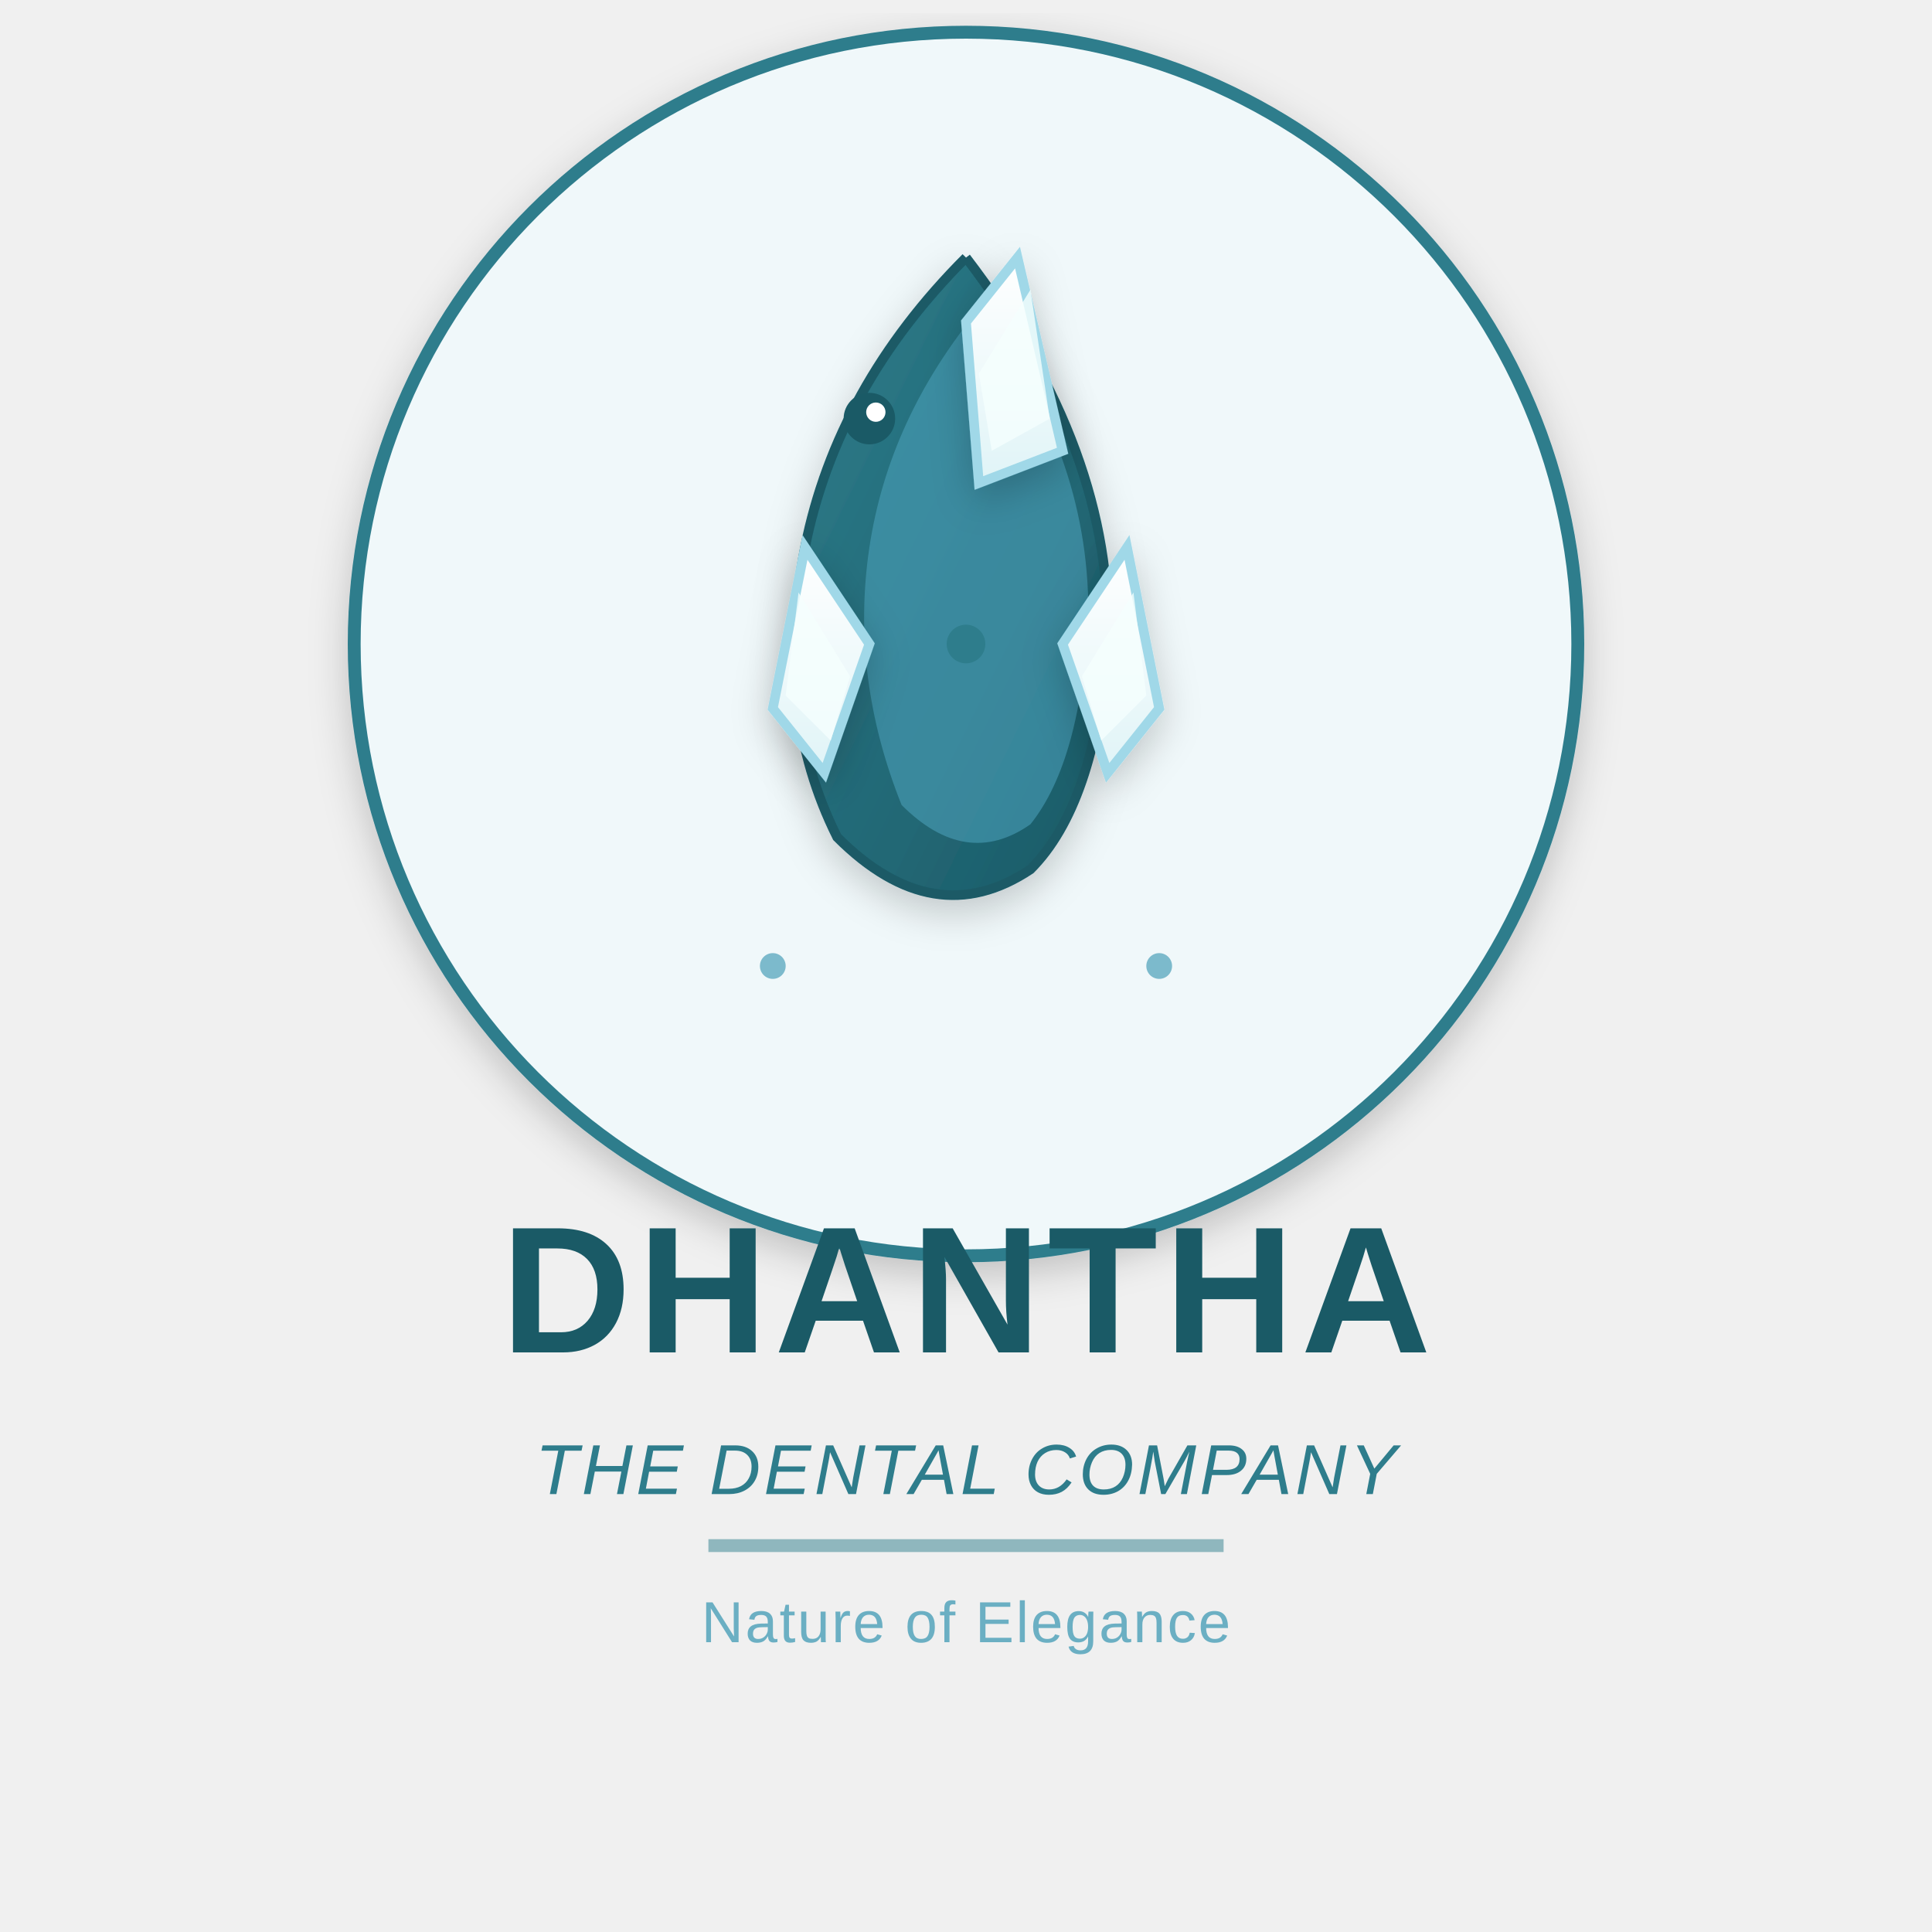
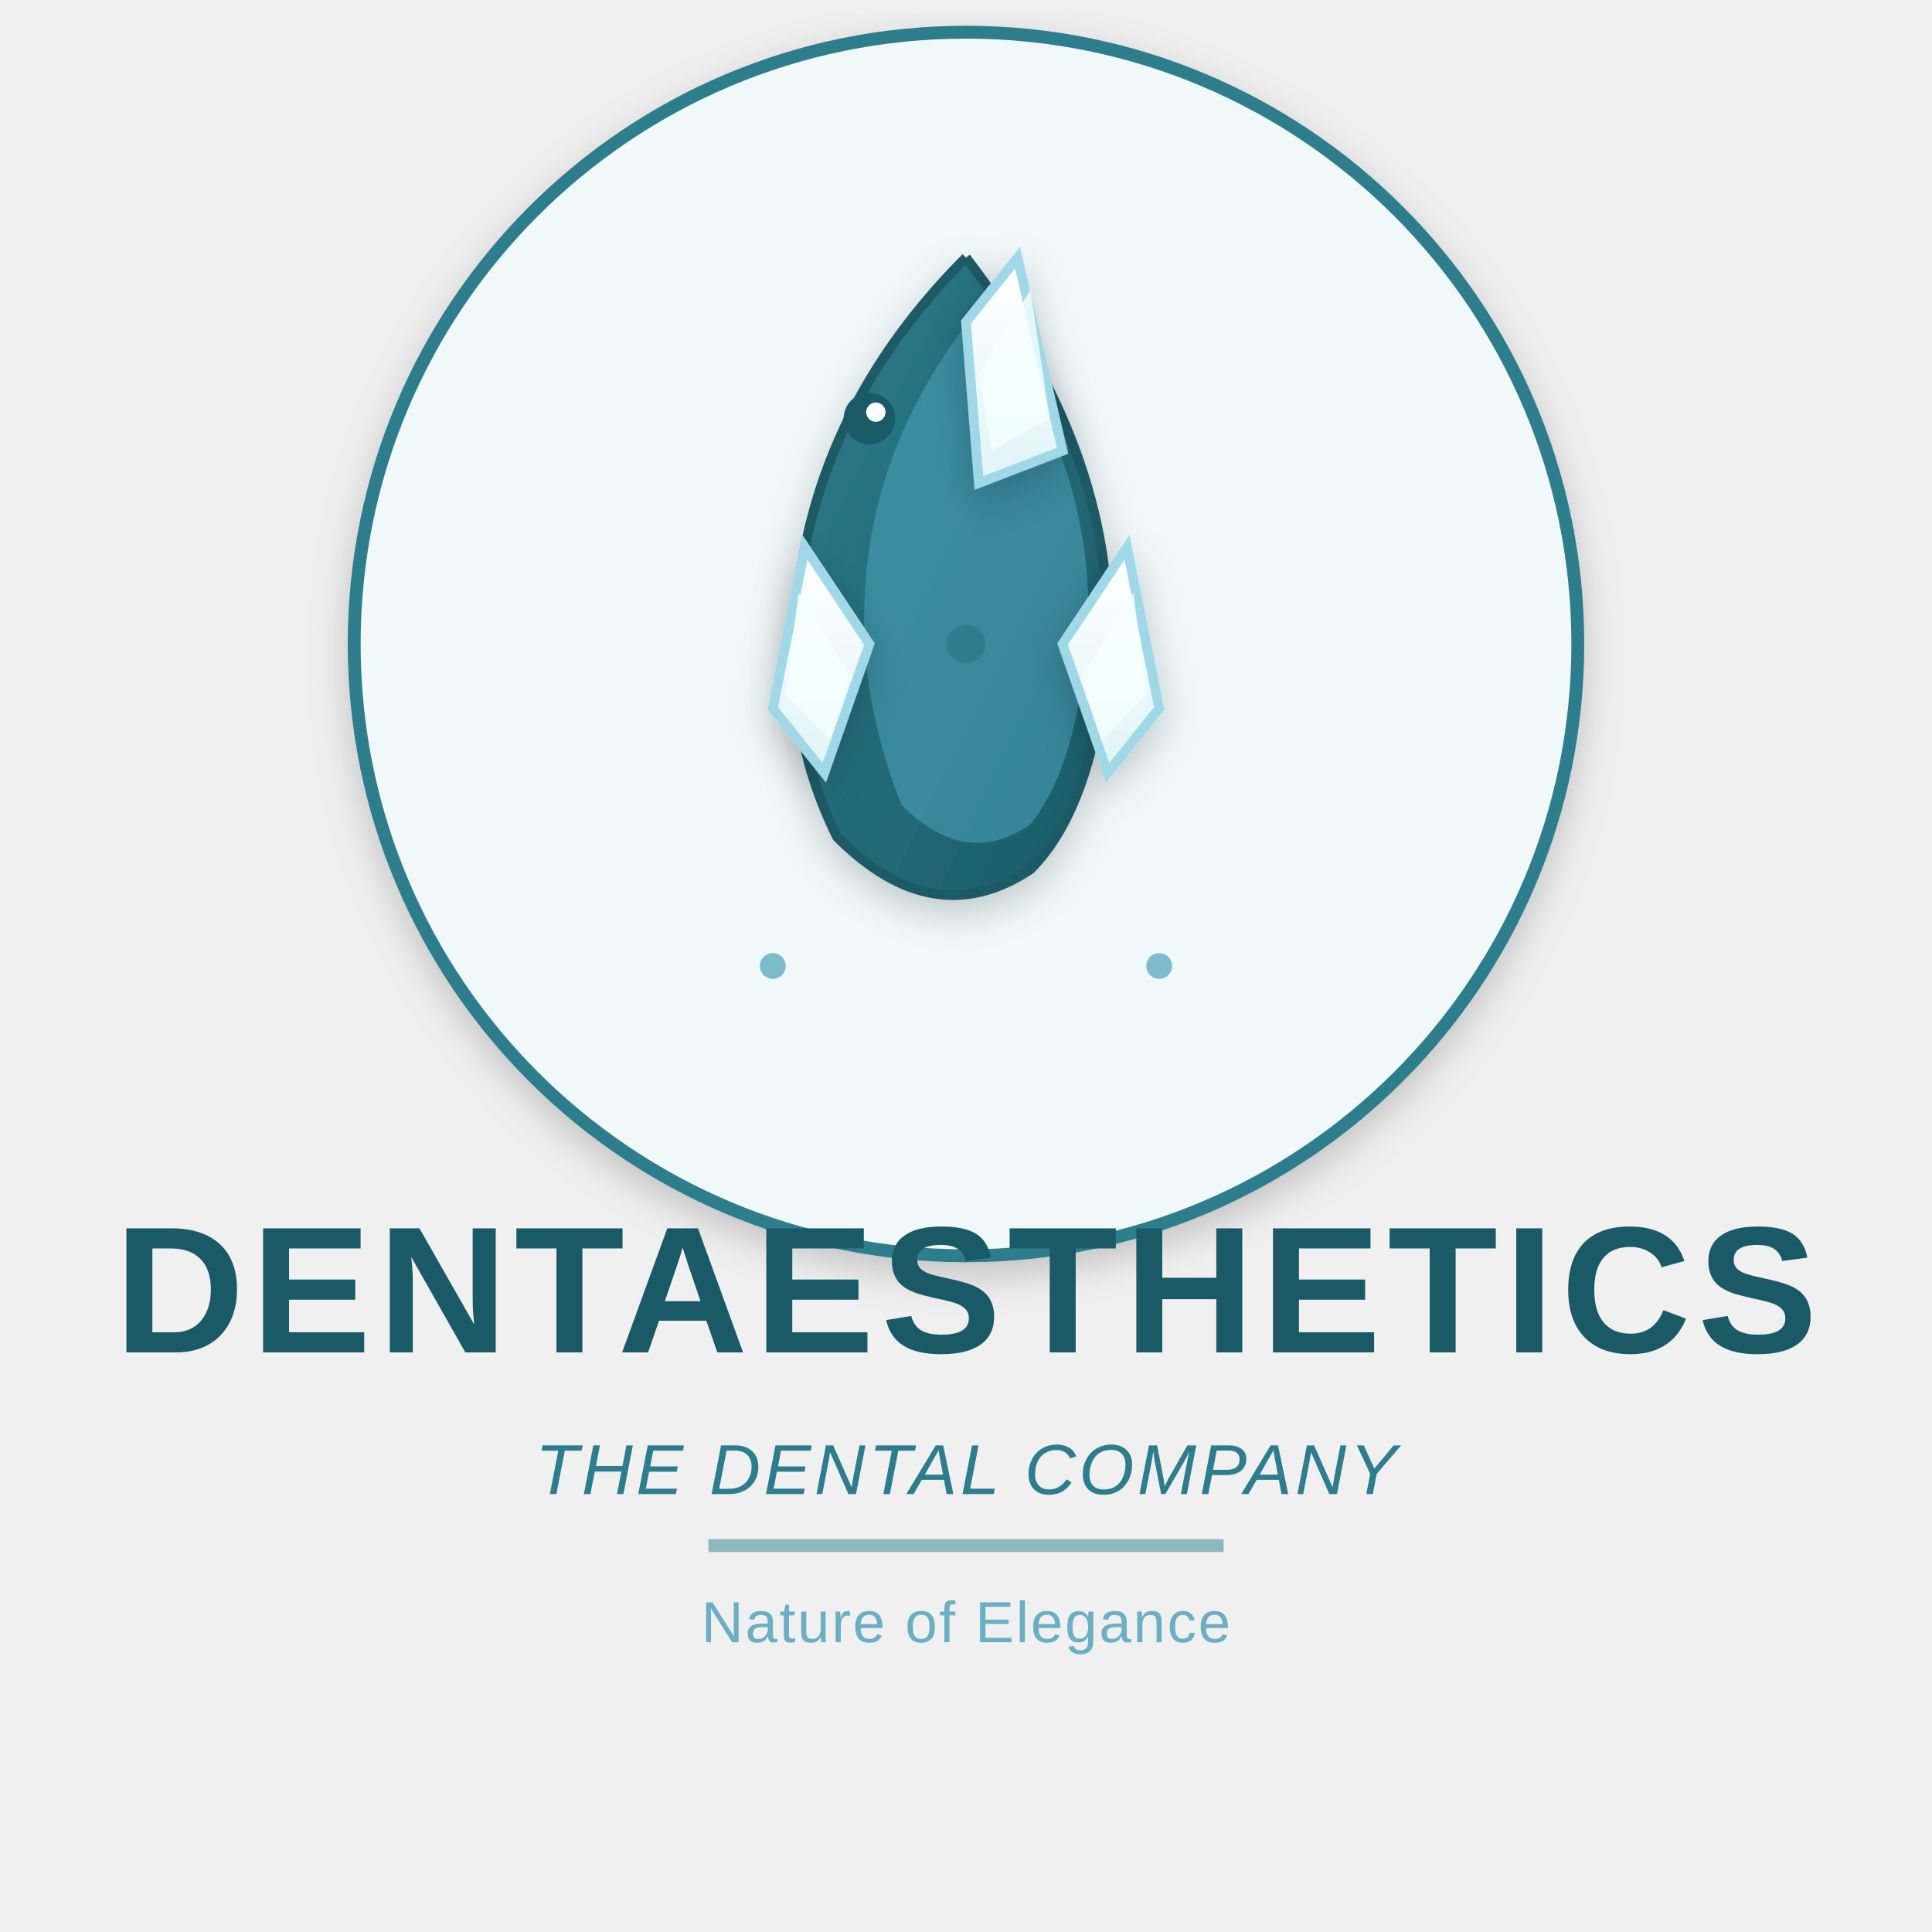
<svg xmlns="http://www.w3.org/2000/svg" viewBox="0 0 300 300">
  <defs>
    <linearGradient id="trunkGradient" x1="0%" y1="0%" x2="100%" y2="100%">
      <stop offset="0%" style="stop-color:#2E7D8C;stop-opacity:1" />
      <stop offset="100%" style="stop-color:#1A5A66;stop-opacity:1" />
    </linearGradient>
    <linearGradient id="toothGradient" x1="0%" y1="0%" x2="0%" y2="100%">
      <stop offset="0%" style="stop-color:#FFFFFF;stop-opacity:1" />
      <stop offset="100%" style="stop-color:#E0F4F7;stop-opacity:1" />
    </linearGradient>
    <filter id="shadow" x="-50%" y="-50%" width="200%" height="200%">
      <feDropShadow dx="0" dy="2" stdDeviation="3" flood-opacity="0.2" />
    </filter>
  </defs>
  <circle cx="150" cy="100" r="95" fill="#F0F8FA" stroke="#2E7D8C" stroke-width="2" filter="url(#shadow)" />
  <g id="trunk">
    <path d="M 150 40 Q 130 60 125 85 Q 120 110 130 130 Q 145 145 160 135 Q 170 125 172 100 Q 173 70 150 40" fill="url(#trunkGradient)" stroke="#1A5A66" stroke-width="1.5" filter="url(#shadow)" />
    <path d="M 152 48 Q 138 65 135 85 Q 132 105 140 125 Q 150 135 160 128 Q 168 118 169 95 Q 169 70 152 48" fill="#4A9FB8" opacity="0.6" />
    <circle cx="135" cy="65" r="4" fill="#1A5A66" />
    <circle cx="136" cy="64" r="1.5" fill="#FFFFFF" />
  </g>
  <g id="teeth">
    <g filter="url(#shadow)">
      <path d="M 165 100 L 175 85 L 180 110 L 172 120 Z" fill="url(#toothGradient)" stroke="#A0D8E8" stroke-width="1.5" />
      <path d="M 168 105 L 176 92 L 178 108 L 171 115 Z" fill="#F5FFFE" opacity="0.8" />
    </g>
    <g filter="url(#shadow)">
      <path d="M 150 50 L 158 40 L 165 70 L 152 75 Z" fill="url(#toothGradient)" stroke="#A0D8E8" stroke-width="1.5" />
      <path d="M 152 58 L 160 45 L 163 65 L 154 70 Z" fill="#F5FFFE" opacity="0.8" />
    </g>
    <g filter="url(#shadow)">
      <path d="M 135 100 L 125 85 L 120 110 L 128 120 Z" fill="url(#toothGradient)" stroke="#A0D8E8" stroke-width="1.5" />
      <path d="M 132 105 L 124 92 L 122 108 L 129 115 Z" fill="#F5FFFE" opacity="0.8" />
    </g>
  </g>
  <circle cx="150" cy="100" r="3" fill="#2E7D8C" />
  <circle cx="120" cy="150" r="2" fill="#4A9FB8" opacity="0.7" />
  <circle cx="180" cy="150" r="2" fill="#4A9FB8" opacity="0.7" />
-   <text x="150" y="210" font-family="'Segoe UI', Arial, sans-serif" font-size="28" font-weight="bold" text-anchor="middle" fill="#1A5A66" letter-spacing="1">DHANTHA</text>
+   <text x="150" y="210" font-family="'Segoe UI', Arial, sans-serif" font-size="28" font-weight="bold" text-anchor="middle" fill="#1A5A66" letter-spacing="1">DENTAESTHETICS</text>
  <text x="150" y="232" font-family="'Segoe UI', Arial, sans-serif" font-size="11" font-style="italic" text-anchor="middle" fill="#2E7D8C" letter-spacing="0.5">THE DENTAL COMPANY</text>
  <line x1="110" y1="240" x2="190" y2="240" stroke="#2E7D8C" stroke-width="2" opacity="0.5" />
  <text x="150" y="255" font-family="'Segoe UI', Arial, sans-serif" font-size="9" text-anchor="middle" fill="#4A9FB8" letter-spacing="0.3" opacity="0.8">Nature of Elegance</text>
</svg>
